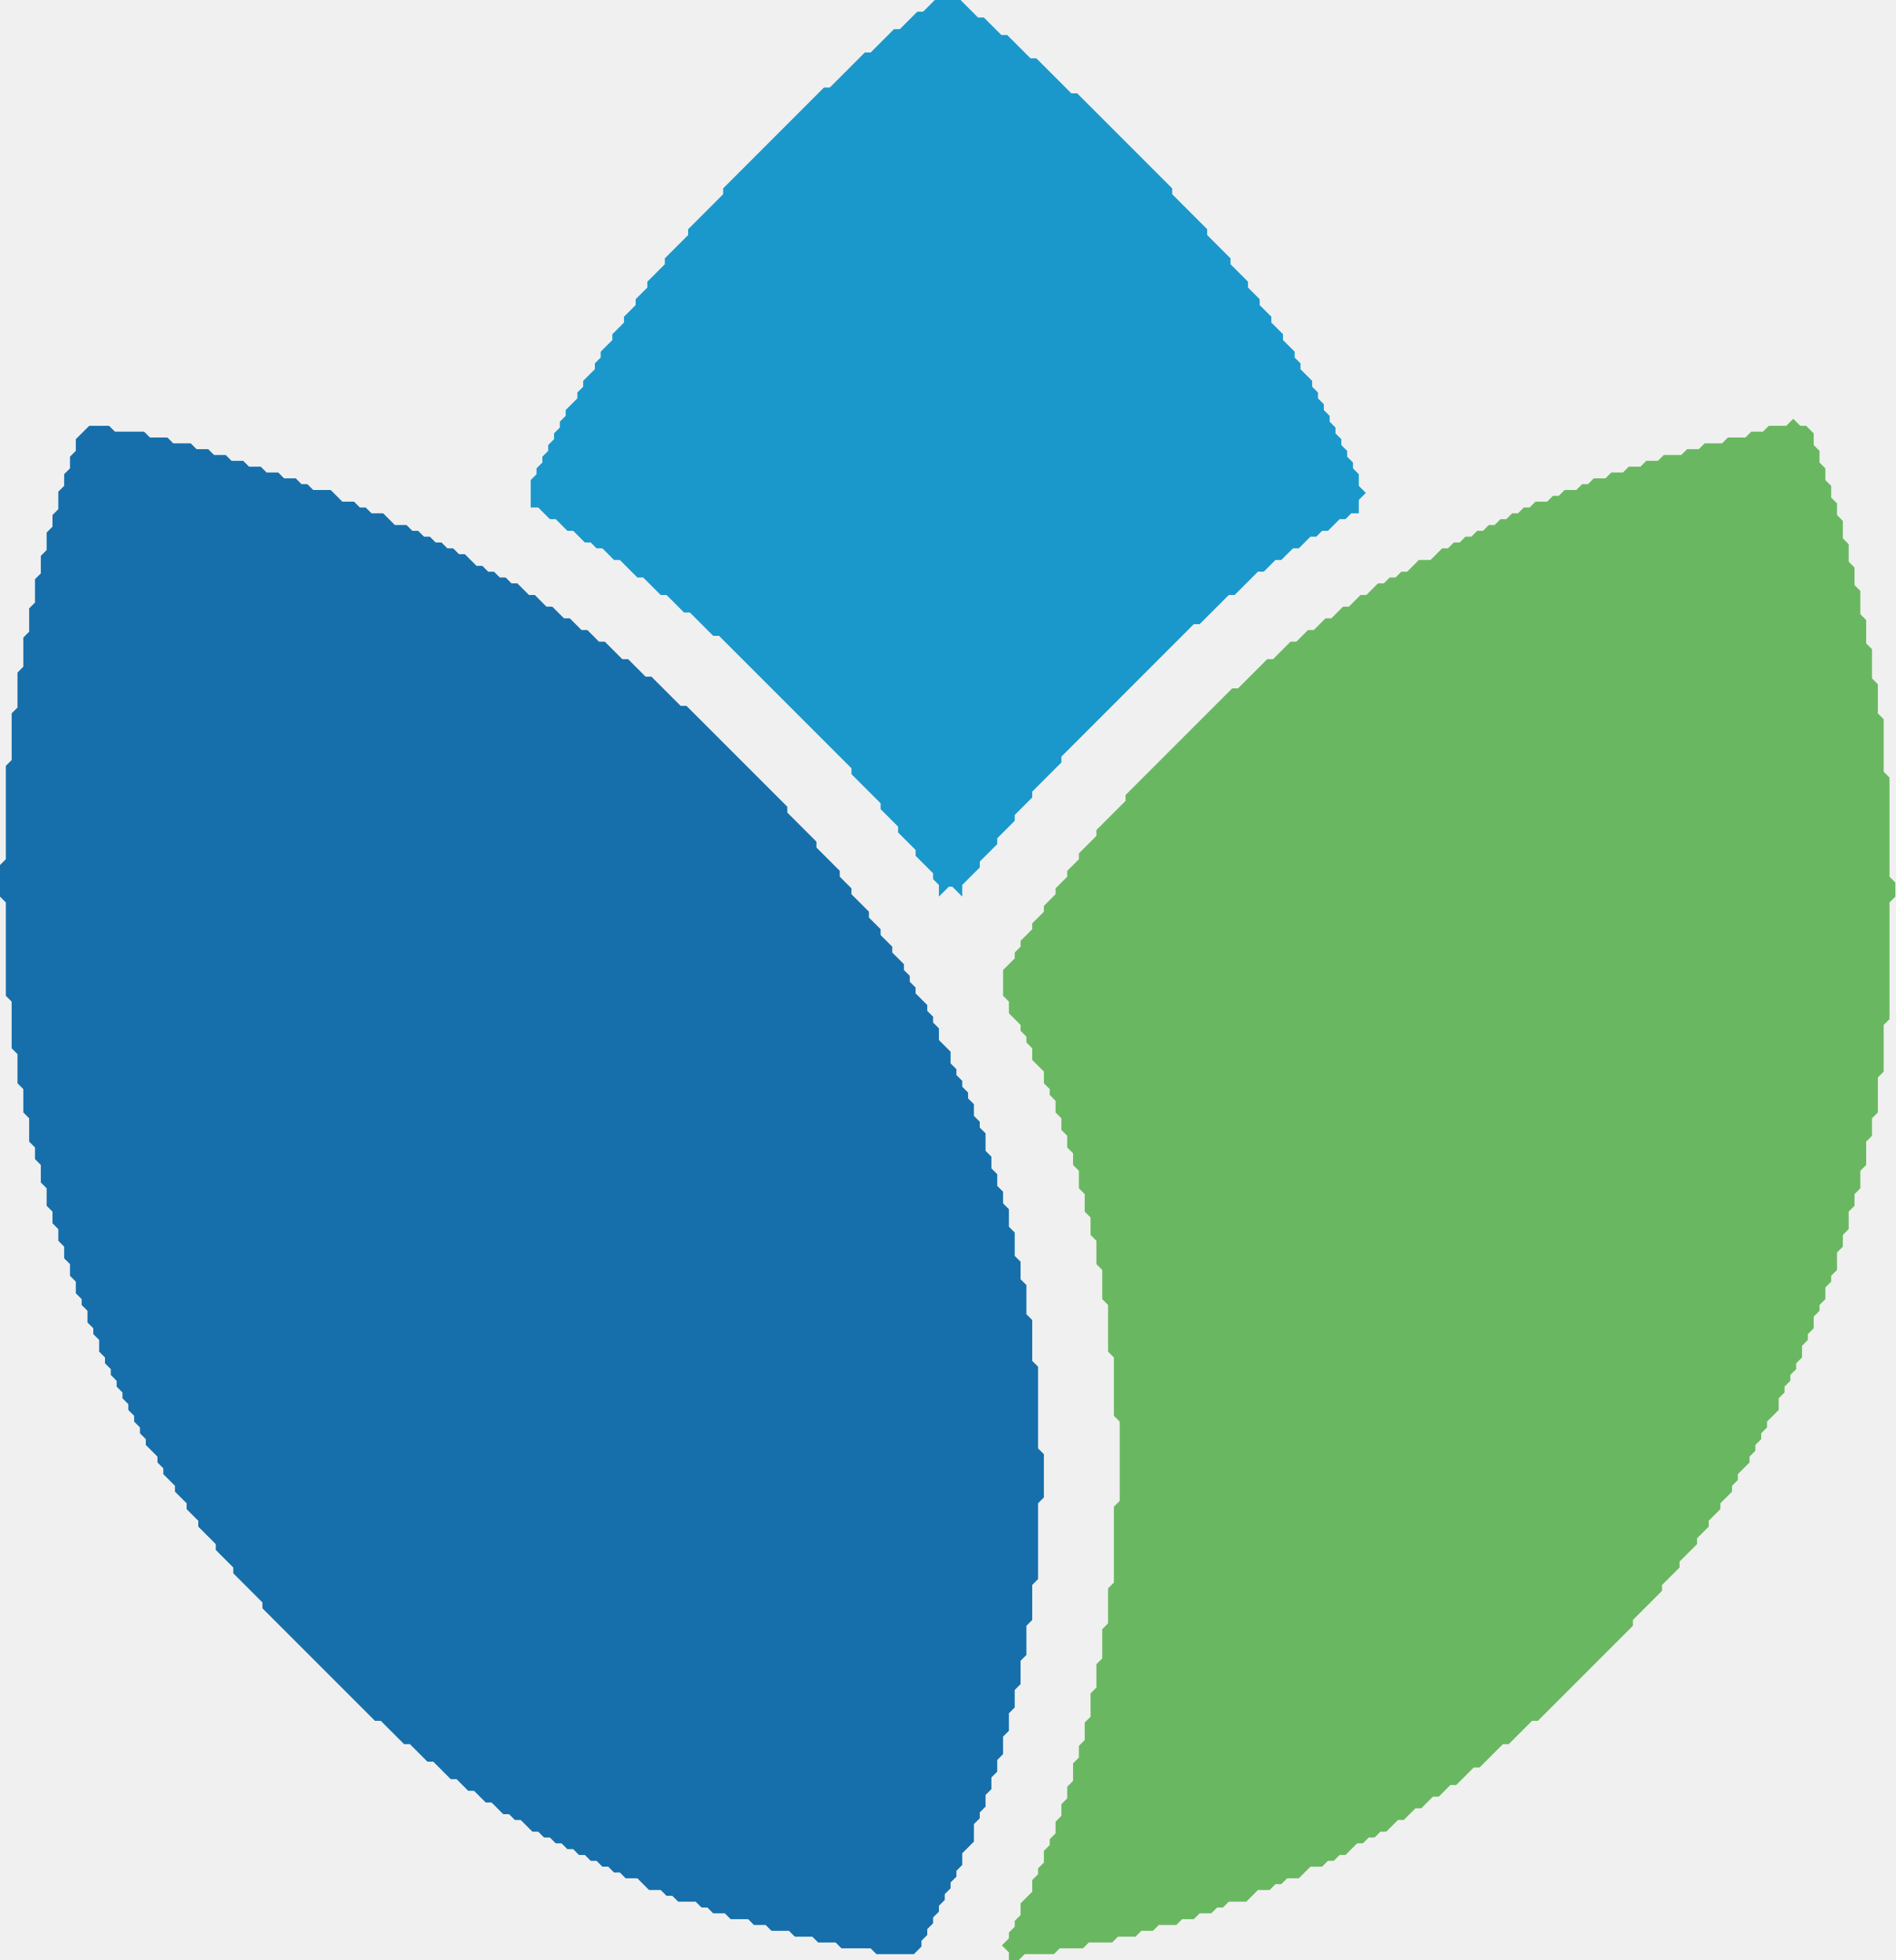
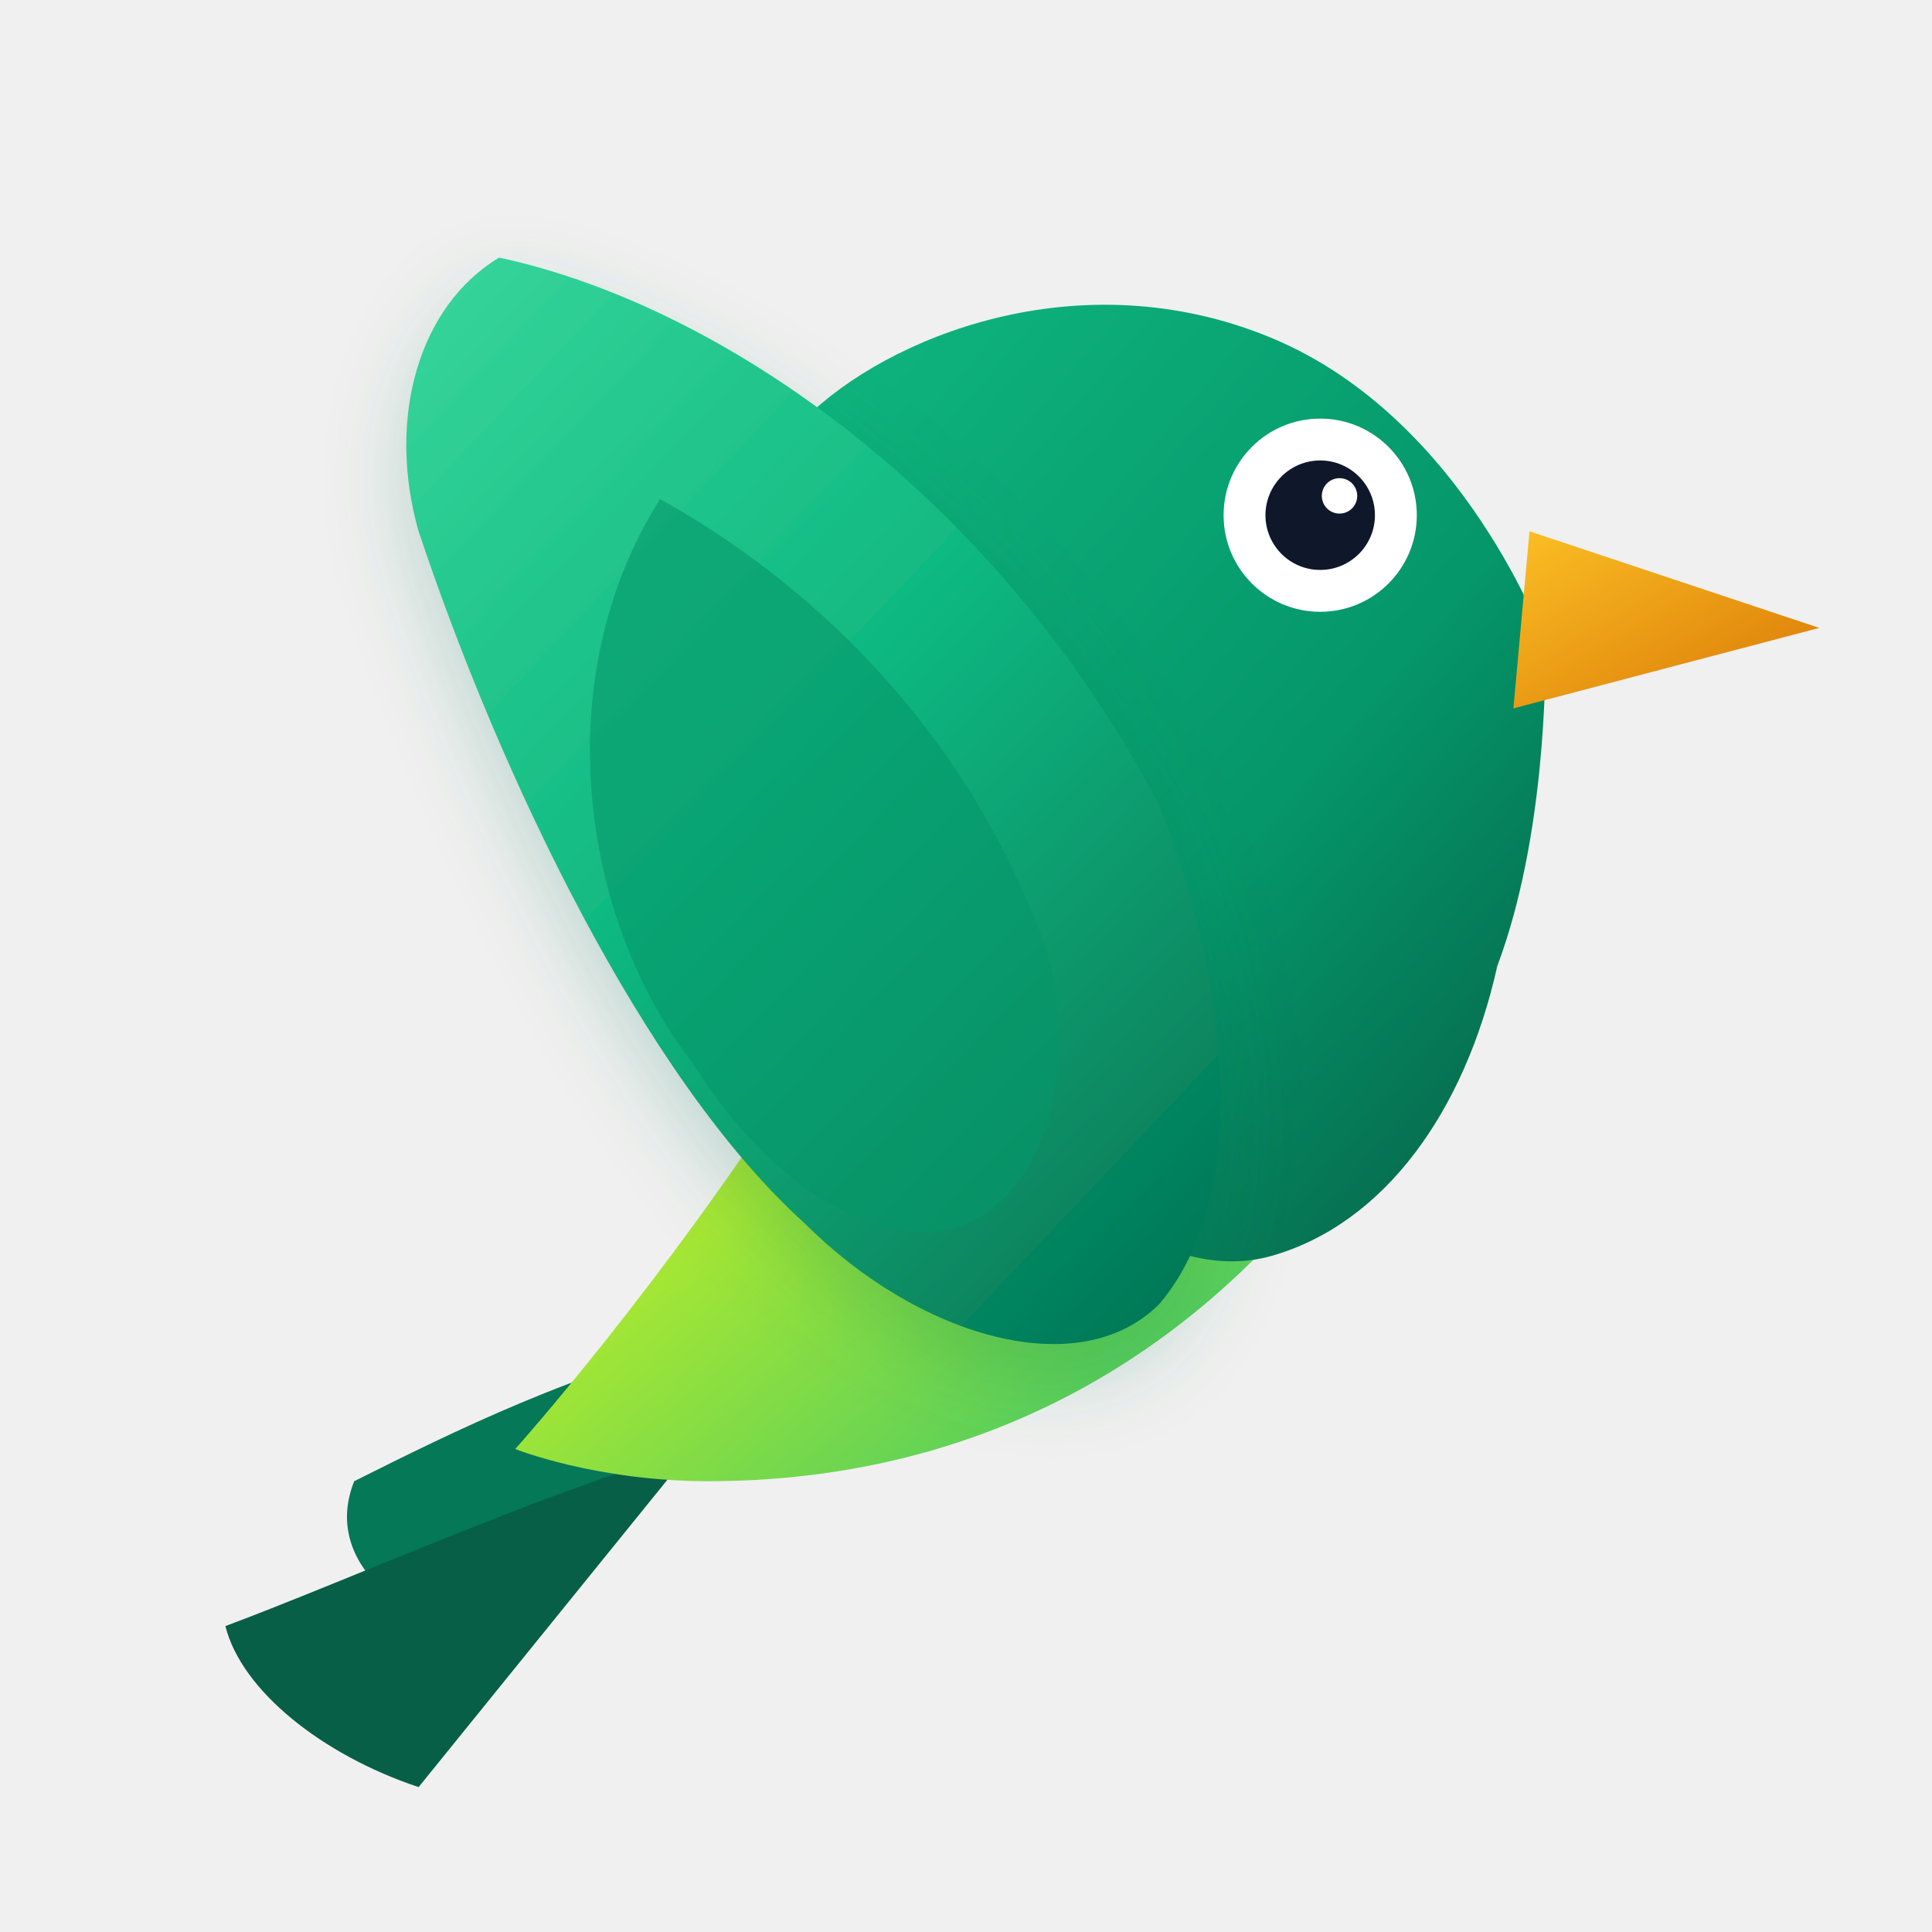
- <svg xmlns="http://www.w3.org/2000/svg" width="325" height="336" viewBox="0 0 325 336" fill="none">
-   <path d="M15.5 73.5L13.5 75.5V77.5L12.5 78.5V80.5L11.5 81.5V83.5L10.5 84.5V87.5L9.5 88.5V90.5L8.5 91.5V94.5L7.5 95.5V98.5L6.5 99.5V103.5L5.5 104.5V108.5L4.5 109.5V114.5L3.5 115.5V121.5L2.5 122.5V130.5L1.5 131.5V147.5L0.5 148.5V153.5L1.5 154.5V170.5L2.5 171.5V179.5L3.5 180.5V185.5L4.5 186.5V190.5L5.5 191.5V195.5L6.5 196.5V198.5L7.5 199.5V202.5L8.5 203.5V206.5L9.5 207.5V209.5L10.5 210.5V212.5L11.5 213.5V215.5L12.5 216.5V218.5L13.5 219.5V221.5L14.5 222.5V223.5L15.5 224.5V226.5L16.5 227.5V228.5L17.5 229.5V231.5L18.5 232.5V233.5L19.5 234.5V235.5L20.5 236.5V237.5L21.5 238.5V239.5L22.5 240.5V241.5L23.5 242.5V243.5L24.5 244.5V245.5L25.5 246.5V247.5L27.5 249.5V250.5L28.5 251.5V252.5L30.5 254.5V255.5L32.5 257.5V258.5L34.5 260.5V261.5L37.5 264.5V265.5L40.5 268.5V269.5L45.5 274.5V275.5L64.5 294.5H65.5L69.5 298.5H70.5L73.5 301.5H74.5L77.5 304.5H78.5L80.5 306.5H81.5L83.5 308.5H84.5L86.5 310.5H87.5L88.5 311.5H89.5L91.5 313.5H92.5L93.5 314.5H94.5L95.5 315.5H96.5L97.5 316.5H98.5L99.5 317.5H100.5L101.5 318.5H102.5L103.5 319.5H104.5L105.5 320.5H106.5L107.5 321.5H109.5L111.5 323.5H113.5L114.5 324.5H115.5L116.5 325.5H119.5L120.5 326.5H121.5L122.5 327.5H124.5L125.5 328.5H128.5L129.5 329.5H131.5L132.5 330.5H135.5L136.5 331.5H139.5L140.5 332.5H143.5L144.5 333.5H149.5L150.5 334.5H156.5L157.5 333.5V332.5L158.5 331.5V330.5L159.5 329.5V328.5L160.5 327.5V326.5L161.5 325.5V324.5L162.5 323.5V322.5L163.5 321.5V320.5L164.5 319.5V317.5L166.5 315.5V312.5L167.5 311.5V310.5L168.5 309.5V307.5L169.5 306.5V304.5L170.5 303.5V301.5L171.5 300.5V297.5L172.5 296.5V293.5L173.5 292.5V289.5L174.5 288.5V284.5L175.5 283.5V278.5L176.5 277.5V271.5L177.5 270.5V257.5L178.5 256.5V249.5L177.5 248.5V234.5L176.5 233.5V226.5L175.5 225.5V220.5L174.5 219.5V216.5L173.5 215.5V211.5L172.5 210.5V207.5L171.5 206.5V204.5L170.5 203.5V201.5L169.5 200.5V198.5L168.5 197.5V194.5L167.5 193.5V192.5L166.5 191.5V189.5L165.5 188.5V187.5L164.5 186.5V185.5L163.5 184.5V183.5L162.5 182.5V180.5L160.5 178.5V176.5L159.5 175.5V174.5L158.5 173.5V172.5L156.5 170.5V169.5L155.5 168.5V167.5L154.5 166.5V165.5L152.5 163.5V162.5L150.5 160.5V159.5L148.5 157.5V156.5L145.5 153.5V152.5L143.5 150.5V149.5L139.5 145.5V144.5L134.5 139.5V138.5L117.5 121.5H116.5L111.5 116.5H110.5L107.5 113.5H106.5L103.5 110.5H102.5L100.5 108.5H99.5L97.5 106.5H96.5L94.5 104.5H93.5L91.5 102.5H90.5L88.5 100.5H87.5L86.5 99.5H85.5L84.5 98.5H83.5L82.5 97.5H81.5L79.5 95.5H78.5L77.5 94.5H76.5L75.5 93.5H74.5L73.5 92.5H72.5L71.5 91.5H70.5L69.5 90.5H67.5L65.5 88.5H63.5L62.5 87.5H61.5L60.5 86.5H58.5L56.5 84.5H53.5L52.5 83.5H51.5L50.5 82.5H48.5L47.5 81.5H45.5L44.5 80.5H42.5L41.5 79.5H39.5L38.5 78.5H36.5L35.5 77.5H33.5L32.5 76.5H29.5L28.5 75.5H25.5L24.5 74.5H19.5L18.5 73.5H15.5Z" fill="#166FAA" stroke="#166FAA" />
-   <path d="M307.5 72.5L306.5 73.5H303.5L302.5 74.5H300.5L299.5 75.5H296.5L295.5 76.5H292.5L291.5 77.5H289.5L288.5 78.5H285.5L284.5 79.5H282.5L281.5 80.5H279.5L278.5 81.5H276.5L275.5 82.5H273.5L272.5 83.5H271.5L270.5 84.5H268.5L267.5 85.5H266.5L265.5 86.5H263.5L262.5 87.5H261.5L260.5 88.5H259.5L258.5 89.5H257.5L256.5 90.5H255.5L254.5 91.5H253.5L252.5 92.5H251.5L250.5 93.5H249.5L248.5 94.5H247.5L245.5 96.5H243.5L241.5 98.5H240.5L239.5 99.5H238.5L237.5 100.5H236.5L234.5 102.5H233.5L231.5 104.5H230.5L228.5 106.5H227.5L225.5 108.5H224.5L222.5 110.5H221.5L218.5 113.5H217.5L212.5 118.5H211.5L193.5 136.5V137.5L188.5 142.5V143.5L185.5 146.5V147.5L183.5 149.5V150.5L181.5 152.5V153.5L179.5 155.5V156.5L177.5 158.5V159.5L175.5 161.5V162.5L174.5 163.5V164.5L172.5 166.5V170.5L173.5 171.5V173.5L175.5 175.5V176.5L176.5 177.5V178.5L177.5 179.5V181.5L179.5 183.5V185.5L180.5 186.5V187.5L181.5 188.5V190.5L182.5 191.5V193.5L183.5 194.5V196.5L184.5 197.5V199.5L185.5 200.5V203.5L186.5 204.5V207.5L187.5 208.5V211.5L188.5 212.5V216.5L189.5 217.5V222.5L190.5 223.5V231.5L191.5 232.5V242.5L192.5 243.5V257.5L191.5 258.5V271.5L190.5 272.5V278.5L189.5 279.5V284.5L188.5 285.5V289.5L187.5 290.5V294.5L186.5 295.5V298.5L185.5 299.5V301.5L184.5 302.5V305.5L183.5 306.5V308.5L182.5 309.5V311.5L181.5 312.5V314.5L180.5 315.5V316.5L179.5 317.5V319.5L178.5 320.5V321.5L177.5 322.5V324.5L175.5 326.5V328.5L174.5 329.5V330.5L173.5 331.5V332.5L172.5 333.5L173.5 334.5V335.5H174.5L175.5 334.5H180.5L181.5 333.5H185.5L186.5 332.5H190.5L191.5 331.5H194.5L195.5 330.5H197.5L198.5 329.5H201.5L202.5 328.5H204.5L205.5 327.5H207.5L208.5 326.5H209.5L210.5 325.5H213.5L215.5 323.5H217.5L218.5 322.5H219.5L220.5 321.5H222.5L224.5 319.5H226.5L227.5 318.5H228.5L229.5 317.5H230.5L232.5 315.5H233.5L234.5 314.5H235.5L236.5 313.5H237.5L239.5 311.5H240.5L242.5 309.5H243.5L245.5 307.5H246.5L248.5 305.5H249.5L252.5 302.5H253.5L257.5 298.5H258.5L262.5 294.5H263.5L279.5 278.5V277.5L284.5 272.5V271.5L287.5 268.5V267.5L290.5 264.5V263.5L292.5 261.5V260.5L294.5 258.5V257.5L296.5 255.5V254.5L297.5 253.5V252.5L299.5 250.5V249.5L300.5 248.5V247.5L301.5 246.5V245.5L302.5 244.5V243.5L304.5 241.5V239.5L305.5 238.5V237.5L306.5 236.5V235.5L307.5 234.5V233.5L308.5 232.5V230.5L309.5 229.5V228.5L310.5 227.5V225.5L311.5 224.5V223.5L312.5 222.5V220.5L313.5 219.5V218.5L314.5 217.5V214.5L315.5 213.5V211.5L316.5 210.5V207.5L317.5 206.5V204.5L318.5 203.5V200.5L319.5 199.5V195.5L320.5 194.5V191.5L321.5 190.5V184.5L322.5 183.5V175.5L323.5 174.5V154.5L324.5 153.5V151.5L323.5 150.5V133.5L322.5 132.5V123.5L321.5 122.5V117.5L320.5 116.5V111.5L319.5 110.5V106.5L318.5 105.5V101.5L317.5 100.5V97.5L316.5 96.5V93.5L315.5 92.5V89.5L314.5 88.5V86.5L313.5 85.5V83.5L312.5 82.5V80.5L311.5 79.5V77.5L310.5 76.5V74.5L309.5 73.5H308.5L307.5 72.5Z" fill="#69B861" stroke="#69B861" />
-   <path d="M160.5 0.5L158.5 2.5H157.5L154.5 5.5H153.5L149.5 9.5H148.5L142.5 15.5H141.5L124.5 32.5V33.5L118.5 39.5V40.5L114.5 44.5V45.5L111.5 48.5V49.5L109.5 51.5V52.5L107.5 54.5V55.5L105.5 57.5V58.5L103.5 60.5V61.5L102.5 62.5V63.5L100.5 65.5V66.5L99.5 67.5V68.5L97.5 70.5V71.5L96.5 72.5V73.5L95.5 74.5V75.5L94.5 76.5V77.5L93.5 78.5V79.5L92.5 80.5V81.5L91.5 82.5V86.5H92.5L94.5 88.5H95.5L97.5 90.5H98.5L100.5 92.5H101.5L102.5 93.5H103.5L105.5 95.5H106.5L109.5 98.5H110.5L113.5 101.5H114.5L117.5 104.5H118.5L122.5 108.5H123.5L146.5 131.5V132.5L151.5 137.5V138.5L154.5 141.5V142.5L157.5 145.5V146.5L160.5 149.5V150.5L161.5 151.5V152.5L162.5 151.5H163.5L164.5 152.5V151.5L167.5 148.5V147.5L170.5 144.5V143.5L173.5 140.5V139.5L176.5 136.5V135.5L181.5 130.5V129.5L204.5 106.5H205.5L210.5 101.5H211.5L215.5 97.5H216.5L218.5 95.5H219.5L221.5 93.5H222.5L224.5 91.5H225.5L226.5 90.5H227.5L229.5 88.5H230.5L231.5 87.5H232.5V85.5L233.5 84.5L232.5 83.5V81.5L231.5 80.5V79.5L230.5 78.5V77.5L229.5 76.5V75.5L228.5 74.5V73.5L227.5 72.5V71.5L226.5 70.5V69.5L225.5 68.5V67.5L224.5 66.5V65.5L222.5 63.5V62.5L221.5 61.5V60.5L219.5 58.5V57.5L217.5 55.5V54.5L215.5 52.5V51.5L213.5 49.5V48.5L210.5 45.5V44.5L206.5 40.5V39.5L200.5 33.5V32.5L184.5 16.5H183.5L177.5 10.5H176.5L172.5 6.5H171.5L168.5 3.5H167.5L164.5 0.5H160.5Z" fill="#1B98CB" stroke="#1B98CB" />
+ <svg xmlns="http://www.w3.org/2000/svg" width="120" height="120" viewBox="0 0 120 120" fill="none">
+   <defs>
+     <linearGradient id="vireo-wing" x1="10%" y1="0%" x2="90%" y2="100%">
+       <stop offset="0%" stop-color="#34D399" />
+       <stop offset="45%" stop-color="#10B981" />
+       <stop offset="100%" stop-color="#047857" />
+     </linearGradient>
+     <linearGradient id="vireo-body" x1="0%" y1="0%" x2="100%" y2="100%">
+       <stop offset="0%" stop-color="#10B981" />
+       <stop offset="60%" stop-color="#059669" />
+       <stop offset="100%" stop-color="#065F46" />
+     </linearGradient>
+     <linearGradient id="vireo-belly" x1="0%" y1="0%" x2="100%" y2="100%">
+       <stop offset="0%" stop-color="#FACC15" />
+       <stop offset="45%" stop-color="#A3E635" />
+       <stop offset="100%" stop-color="#10B981" />
+     </linearGradient>
+     <linearGradient id="vireo-beak" x1="0%" y1="0%" x2="100%" y2="100%">
+       <stop offset="0%" stop-color="#FBBF24" />
+       <stop offset="100%" stop-color="#D97706" />
+     </linearGradient>
+     <filter id="vireo-shadow" x="-10%" y="-10%" width="125%" height="125%">
+       <feDropShadow dx="0" dy="2" stdDeviation="2.5" flood-color="#047857" flood-opacity="0.22" />
+     </filter>
+   </defs>
+   <path d="M22 92C28 89 36 85 45 83L31 102C25 101 20 97 22 92Z" fill="#047857" />
+   <path d="M14 101C22 98 33 93 43 90L26 111C20 109 15 105 14 101Z" fill="#065F46" />
+   <path d="M50 66C60 66 74 71 84 61C94 51 96 40 96 40C96 40 93 57 84 71C74 85 60 92 44 92C37 92 32 90 32 90C32 90 41 80 50 66Z" fill="url(#vireo-belly)" />
+   <path d="M96 40C96 40 91 26 79 21C67 16 55 21 50 26C47 28 45 33 45 38C45 45 50 55 57 64C64 73 72 80 79 78C86 76 91 69 93 60C96 52 96 42 96 40Z" fill="url(#vireo-body)" />
+   <path d="M31 16C45 19 62 31 72 50C76 60 78 74 72 81C67 86 57 83 50 76C40 67 31 48 26 33C24 26 26 19 31 16Z" fill="url(#vireo-wing)" filter="url(#vireo-shadow)" />
+   <path d="M41 31C50 36 60 45 65 59C67 66 65 74 60 76C55 78 48 74 43 66C36 57 34 42 41 31Z" fill="#059669" opacity="0.6" />
+   <path d="M95 33L113 39L94 44Z" fill="url(#vireo-beak)" />
+   <circle cx="82" cy="32" r="6" fill="#FFFFFF" />
+   <circle cx="82" cy="32" r="3.4" fill="#0F172A" />
+   <circle cx="83.2" cy="30.8" r="1.1" fill="#FFFFFF" />
</svg>
